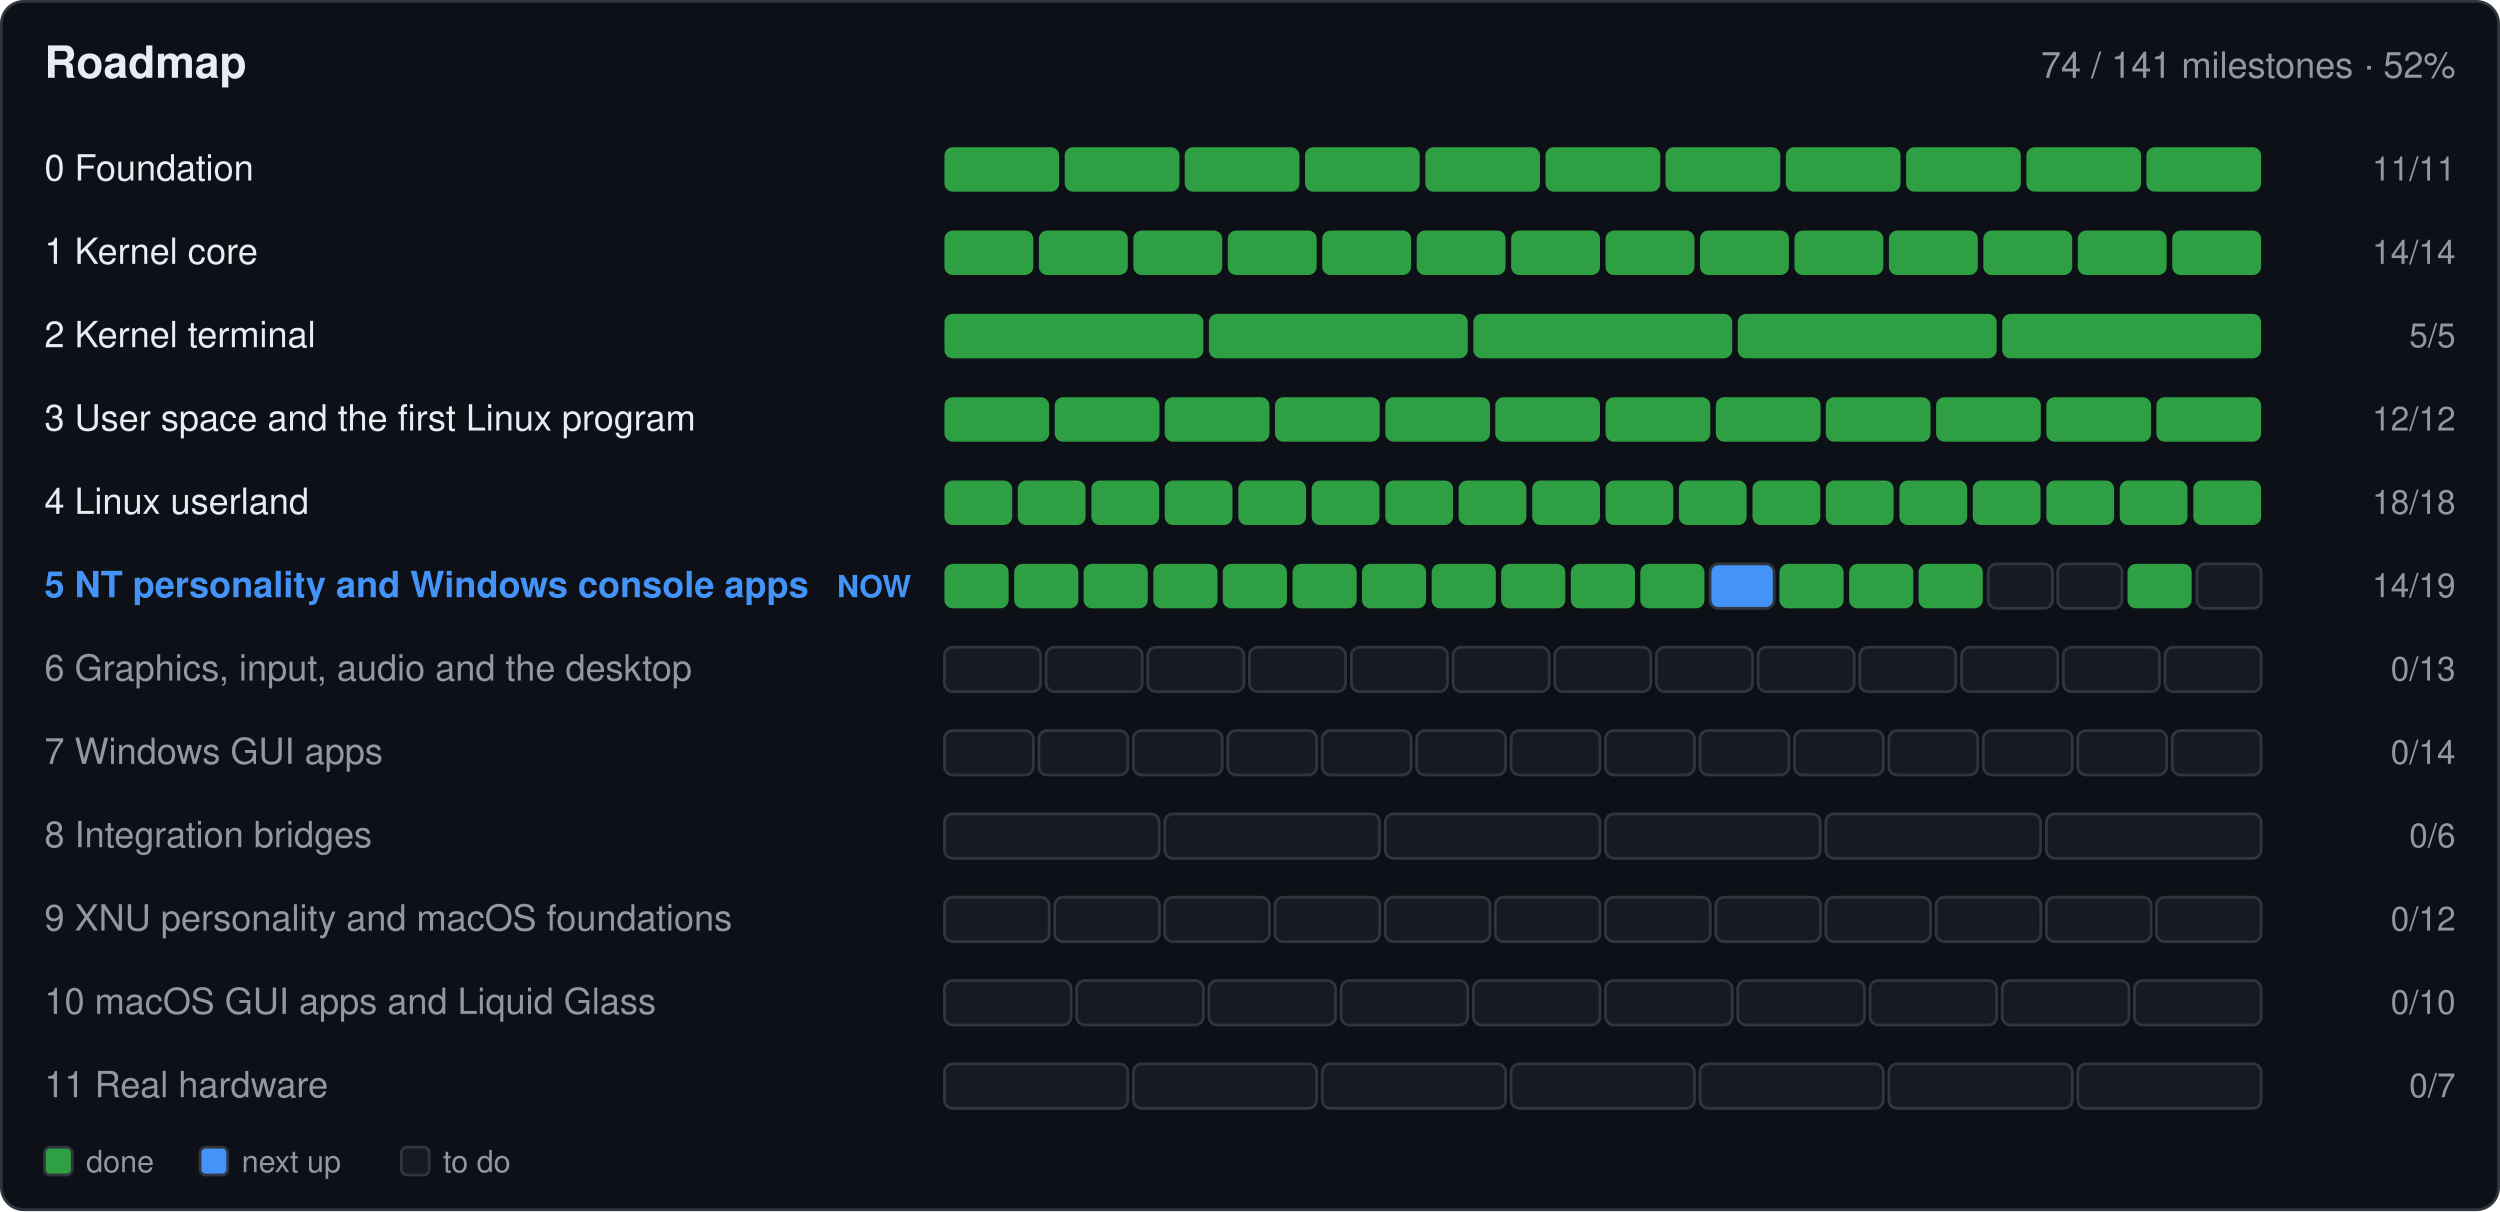
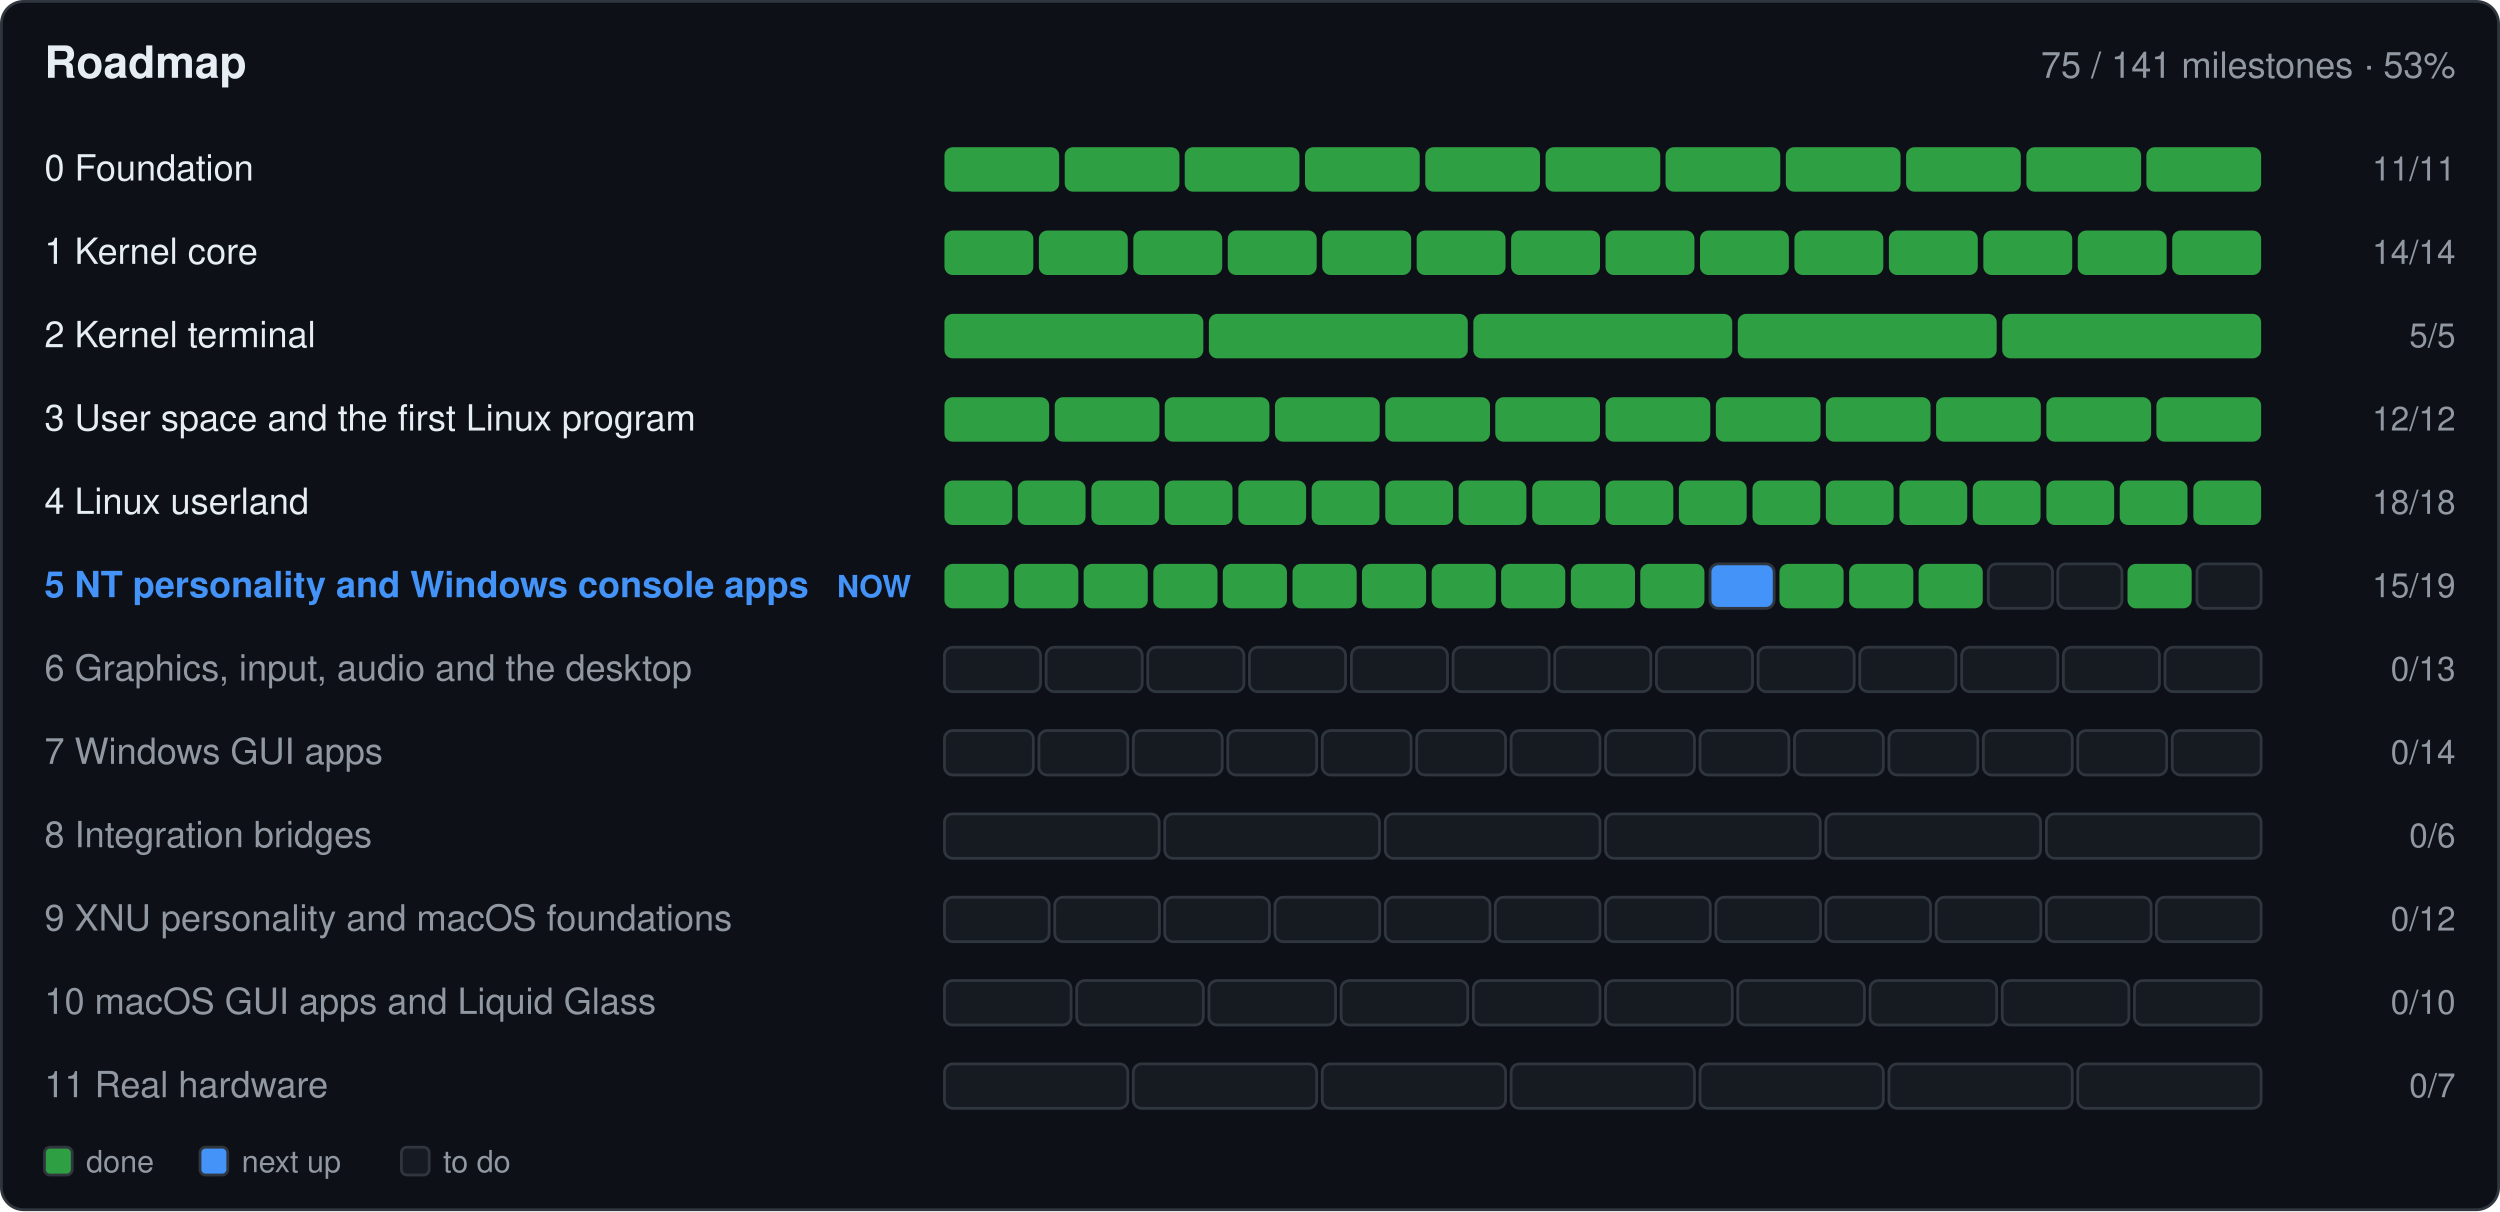
- <svg xmlns="http://www.w3.org/2000/svg" width="900" height="436" viewBox="0 0 900 436" role="img" aria-label="Roadmap: 74 of 141 milestones done">
+ <svg xmlns="http://www.w3.org/2000/svg" width="900" height="436" viewBox="0 0 900 436" role="img" aria-label="Roadmap: 75 of 141 milestones done">
  <rect x="0.5" y="0.5" width="899.0" height="435.0" fill="#0d1117" rx="8" stroke="#30363d" />
  <text x="16.0" y="28.0" font-family="-apple-system,BlinkMacSystemFont,'Segoe UI',Helvetica,Arial,sans-serif" font-size="16" font-weight="600" fill="#e6edf3" text-anchor="start">Roadmap</text>
-   <text x="884.0" y="28.0" font-family="-apple-system,BlinkMacSystemFont,'Segoe UI',Helvetica,Arial,sans-serif" font-size="13" font-weight="400" fill="#9198a1" text-anchor="end">74 / 141 milestones · 52%</text>
+   <text x="884.0" y="28.0" font-family="-apple-system,BlinkMacSystemFont,'Segoe UI',Helvetica,Arial,sans-serif" font-size="13" font-weight="400" fill="#9198a1" text-anchor="end">75 / 141 milestones · 53%</text>
  <text x="16.0" y="65.0" font-family="-apple-system,BlinkMacSystemFont,'Segoe UI',Helvetica,Arial,sans-serif" font-size="13" font-weight="400" fill="#e6edf3" text-anchor="start"> 0  Foundation</text>
  <g>
    <rect x="340.0" y="53.0" width="41.3" height="16.0" fill="#2ea043" rx="3" />
  </g>
  <g>
    <rect x="383.3" y="53.0" width="41.3" height="16.0" fill="#2ea043" rx="3" />
  </g>
  <g>
    <rect x="426.5" y="53.0" width="41.3" height="16.0" fill="#2ea043" rx="3" />
  </g>
  <g>
    <rect x="469.8" y="53.0" width="41.3" height="16.0" fill="#2ea043" rx="3" />
  </g>
  <g>
    <rect x="513.1" y="53.0" width="41.3" height="16.0" fill="#2ea043" rx="3" />
  </g>
  <g>
    <rect x="556.4" y="53.0" width="41.3" height="16.0" fill="#2ea043" rx="3" />
  </g>
  <g>
    <rect x="599.6" y="53.0" width="41.3" height="16.0" fill="#2ea043" rx="3" />
  </g>
  <g>
    <rect x="642.9" y="53.0" width="41.3" height="16.0" fill="#2ea043" rx="3" />
  </g>
  <g>
    <rect x="686.2" y="53.0" width="41.3" height="16.0" fill="#2ea043" rx="3" />
  </g>
  <g>
    <rect x="729.5" y="53.0" width="41.3" height="16.0" fill="#2ea043" rx="3" />
  </g>
  <g>
    <rect x="772.7" y="53.0" width="41.3" height="16.0" fill="#2ea043" rx="3" />
  </g>
  <text x="884.0" y="65.0" font-family="-apple-system,BlinkMacSystemFont,'Segoe UI',Helvetica,Arial,sans-serif" font-size="12" font-weight="400" fill="#9198a1" text-anchor="end">11/11</text>
  <text x="16.0" y="95.0" font-family="-apple-system,BlinkMacSystemFont,'Segoe UI',Helvetica,Arial,sans-serif" font-size="13" font-weight="400" fill="#e6edf3" text-anchor="start"> 1  Kernel core</text>
  <g>
    <rect x="340.0" y="83.0" width="32.0" height="16.0" fill="#2ea043" rx="3" />
  </g>
  <g>
    <rect x="374.0" y="83.0" width="32.0" height="16.0" fill="#2ea043" rx="3" />
  </g>
  <g>
    <rect x="408.0" y="83.0" width="32.0" height="16.0" fill="#2ea043" rx="3" />
  </g>
  <g>
    <rect x="442.0" y="83.0" width="32.0" height="16.0" fill="#2ea043" rx="3" />
  </g>
  <g>
    <rect x="476.0" y="83.0" width="32.0" height="16.0" fill="#2ea043" rx="3" />
  </g>
  <g>
    <rect x="510.0" y="83.0" width="32.0" height="16.0" fill="#2ea043" rx="3" />
  </g>
  <g>
    <rect x="544.0" y="83.0" width="32.0" height="16.0" fill="#2ea043" rx="3" />
  </g>
  <g>
    <rect x="578.0" y="83.0" width="32.0" height="16.0" fill="#2ea043" rx="3" />
  </g>
  <g>
    <rect x="612.0" y="83.0" width="32.0" height="16.0" fill="#2ea043" rx="3" />
  </g>
  <g>
    <rect x="646.0" y="83.0" width="32.0" height="16.0" fill="#2ea043" rx="3" />
  </g>
  <g>
    <rect x="680.0" y="83.0" width="32.0" height="16.0" fill="#2ea043" rx="3" />
  </g>
  <g>
    <rect x="714.0" y="83.0" width="32.0" height="16.0" fill="#2ea043" rx="3" />
  </g>
  <g>
    <rect x="748.0" y="83.0" width="32.0" height="16.0" fill="#2ea043" rx="3" />
  </g>
  <g>
    <rect x="782.0" y="83.0" width="32.0" height="16.0" fill="#2ea043" rx="3" />
  </g>
  <text x="884.0" y="95.0" font-family="-apple-system,BlinkMacSystemFont,'Segoe UI',Helvetica,Arial,sans-serif" font-size="12" font-weight="400" fill="#9198a1" text-anchor="end">14/14</text>
  <text x="16.0" y="125.0" font-family="-apple-system,BlinkMacSystemFont,'Segoe UI',Helvetica,Arial,sans-serif" font-size="13" font-weight="400" fill="#e6edf3" text-anchor="start"> 2  Kernel terminal</text>
  <g>
    <rect x="340.0" y="113.0" width="93.2" height="16.0" fill="#2ea043" rx="3" />
  </g>
  <g>
    <rect x="435.2" y="113.0" width="93.2" height="16.0" fill="#2ea043" rx="3" />
  </g>
  <g>
    <rect x="530.4" y="113.0" width="93.2" height="16.0" fill="#2ea043" rx="3" />
  </g>
  <g>
    <rect x="625.6" y="113.0" width="93.2" height="16.0" fill="#2ea043" rx="3" />
  </g>
  <g>
    <rect x="720.8" y="113.0" width="93.2" height="16.0" fill="#2ea043" rx="3" />
  </g>
  <text x="884.0" y="125.0" font-family="-apple-system,BlinkMacSystemFont,'Segoe UI',Helvetica,Arial,sans-serif" font-size="12" font-weight="400" fill="#9198a1" text-anchor="end">5/5</text>
  <text x="16.0" y="155.0" font-family="-apple-system,BlinkMacSystemFont,'Segoe UI',Helvetica,Arial,sans-serif" font-size="13" font-weight="400" fill="#e6edf3" text-anchor="start"> 3  User space and the first Linux program</text>
  <g>
    <rect x="340.0" y="143.0" width="37.7" height="16.0" fill="#2ea043" rx="3" />
  </g>
  <g>
    <rect x="379.7" y="143.0" width="37.7" height="16.0" fill="#2ea043" rx="3" />
  </g>
  <g>
    <rect x="419.3" y="143.0" width="37.7" height="16.0" fill="#2ea043" rx="3" />
  </g>
  <g>
    <rect x="459.0" y="143.0" width="37.7" height="16.0" fill="#2ea043" rx="3" />
  </g>
  <g>
    <rect x="498.7" y="143.0" width="37.7" height="16.0" fill="#2ea043" rx="3" />
  </g>
  <g>
    <rect x="538.3" y="143.0" width="37.7" height="16.0" fill="#2ea043" rx="3" />
  </g>
  <g>
    <rect x="578.0" y="143.0" width="37.7" height="16.0" fill="#2ea043" rx="3" />
  </g>
  <g>
    <rect x="617.7" y="143.0" width="37.7" height="16.0" fill="#2ea043" rx="3" />
  </g>
  <g>
    <rect x="657.3" y="143.0" width="37.7" height="16.0" fill="#2ea043" rx="3" />
  </g>
  <g>
    <rect x="697.0" y="143.0" width="37.7" height="16.0" fill="#2ea043" rx="3" />
  </g>
  <g>
    <rect x="736.7" y="143.0" width="37.7" height="16.0" fill="#2ea043" rx="3" />
  </g>
  <g>
    <rect x="776.3" y="143.0" width="37.7" height="16.0" fill="#2ea043" rx="3" />
  </g>
  <text x="884.0" y="155.0" font-family="-apple-system,BlinkMacSystemFont,'Segoe UI',Helvetica,Arial,sans-serif" font-size="12" font-weight="400" fill="#9198a1" text-anchor="end">12/12</text>
  <text x="16.0" y="185.0" font-family="-apple-system,BlinkMacSystemFont,'Segoe UI',Helvetica,Arial,sans-serif" font-size="13" font-weight="400" fill="#e6edf3" text-anchor="start"> 4  Linux userland</text>
  <g>
    <rect x="340.0" y="173.0" width="24.4" height="16.0" fill="#2ea043" rx="3" />
  </g>
  <g>
    <rect x="366.4" y="173.0" width="24.4" height="16.0" fill="#2ea043" rx="3" />
  </g>
  <g>
    <rect x="392.9" y="173.0" width="24.4" height="16.0" fill="#2ea043" rx="3" />
  </g>
  <g>
    <rect x="419.3" y="173.0" width="24.4" height="16.0" fill="#2ea043" rx="3" />
  </g>
  <g>
    <rect x="445.8" y="173.0" width="24.4" height="16.0" fill="#2ea043" rx="3" />
  </g>
  <g>
    <rect x="472.2" y="173.0" width="24.4" height="16.0" fill="#2ea043" rx="3" />
  </g>
  <g>
    <rect x="498.7" y="173.0" width="24.4" height="16.0" fill="#2ea043" rx="3" />
  </g>
  <g>
    <rect x="525.1" y="173.0" width="24.4" height="16.0" fill="#2ea043" rx="3" />
  </g>
  <g>
    <rect x="551.6" y="173.0" width="24.4" height="16.0" fill="#2ea043" rx="3" />
  </g>
  <g>
    <rect x="578.0" y="173.0" width="24.4" height="16.0" fill="#2ea043" rx="3" />
  </g>
  <g>
    <rect x="604.4" y="173.0" width="24.4" height="16.0" fill="#2ea043" rx="3" />
  </g>
  <g>
    <rect x="630.9" y="173.0" width="24.4" height="16.0" fill="#2ea043" rx="3" />
  </g>
  <g>
    <rect x="657.3" y="173.0" width="24.4" height="16.0" fill="#2ea043" rx="3" />
  </g>
  <g>
    <rect x="683.8" y="173.0" width="24.4" height="16.0" fill="#2ea043" rx="3" />
  </g>
  <g>
    <rect x="710.2" y="173.0" width="24.4" height="16.0" fill="#2ea043" rx="3" />
  </g>
  <g>
    <rect x="736.7" y="173.0" width="24.4" height="16.0" fill="#2ea043" rx="3" />
  </g>
  <g>
    <rect x="763.1" y="173.0" width="24.4" height="16.0" fill="#2ea043" rx="3" />
  </g>
  <g>
    <rect x="789.6" y="173.0" width="24.4" height="16.0" fill="#2ea043" rx="3" />
  </g>
  <text x="884.0" y="185.0" font-family="-apple-system,BlinkMacSystemFont,'Segoe UI',Helvetica,Arial,sans-serif" font-size="12" font-weight="400" fill="#9198a1" text-anchor="end">18/18</text>
  <text x="16.0" y="215.0" font-family="-apple-system,BlinkMacSystemFont,'Segoe UI',Helvetica,Arial,sans-serif" font-size="13" font-weight="600" fill="#4493f8" text-anchor="start"> 5  NT personality and Windows console apps</text>
  <text x="328.0" y="215.0" font-family="-apple-system,BlinkMacSystemFont,'Segoe UI',Helvetica,Arial,sans-serif" font-size="11" font-weight="600" fill="#4493f8" text-anchor="end">NOW</text>
  <g>
    <rect x="340.0" y="203.0" width="23.1" height="16.0" fill="#2ea043" rx="3" />
  </g>
  <g>
    <rect x="365.1" y="203.0" width="23.1" height="16.0" fill="#2ea043" rx="3" />
  </g>
  <g>
    <rect x="390.1" y="203.0" width="23.1" height="16.0" fill="#2ea043" rx="3" />
  </g>
  <g>
    <rect x="415.2" y="203.0" width="23.1" height="16.0" fill="#2ea043" rx="3" />
  </g>
  <g>
    <rect x="440.2" y="203.0" width="23.1" height="16.0" fill="#2ea043" rx="3" />
  </g>
  <g>
    <rect x="465.3" y="203.0" width="23.1" height="16.0" fill="#2ea043" rx="3" />
  </g>
  <g>
    <rect x="490.3" y="203.0" width="23.1" height="16.0" fill="#2ea043" rx="3" />
  </g>
  <g>
    <rect x="515.4" y="203.0" width="23.1" height="16.0" fill="#2ea043" rx="3" />
  </g>
  <g>
    <rect x="540.4" y="203.0" width="23.1" height="16.0" fill="#2ea043" rx="3" />
  </g>
  <g>
    <rect x="565.5" y="203.0" width="23.1" height="16.0" fill="#2ea043" rx="3" />
  </g>
  <g>
    <rect x="590.5" y="203.0" width="23.1" height="16.0" fill="#2ea043" rx="3" />
  </g>
  <g>
    <rect x="615.6" y="203.0" width="23.1" height="16.0" fill="#4493f8" rx="3" stroke="#30363d" />
  </g>
  <g>
    <rect x="640.6" y="203.0" width="23.1" height="16.0" fill="#2ea043" rx="3" />
  </g>
  <g>
    <rect x="665.7" y="203.0" width="23.1" height="16.0" fill="#2ea043" rx="3" />
  </g>
  <g>
    <rect x="690.7" y="203.0" width="23.1" height="16.0" fill="#2ea043" rx="3" />
  </g>
  <g>
    <rect x="715.8" y="203.0" width="23.1" height="16.0" fill="#161b22" rx="3" stroke="#30363d" />
  </g>
  <g>
    <rect x="740.8" y="203.0" width="23.1" height="16.0" fill="#161b22" rx="3" stroke="#30363d" />
  </g>
  <g>
    <rect x="765.9" y="203.0" width="23.1" height="16.0" fill="#2ea043" rx="3" />
  </g>
  <g>
    <rect x="790.9" y="203.0" width="23.1" height="16.0" fill="#161b22" rx="3" stroke="#30363d" />
  </g>
-   <text x="884.0" y="215.0" font-family="-apple-system,BlinkMacSystemFont,'Segoe UI',Helvetica,Arial,sans-serif" font-size="12" font-weight="400" fill="#9198a1" text-anchor="end">14/19</text>
+   <text x="884.0" y="215.0" font-family="-apple-system,BlinkMacSystemFont,'Segoe UI',Helvetica,Arial,sans-serif" font-size="12" font-weight="400" fill="#9198a1" text-anchor="end">15/19</text>
  <text x="16.0" y="245.0" font-family="-apple-system,BlinkMacSystemFont,'Segoe UI',Helvetica,Arial,sans-serif" font-size="13" font-weight="400" fill="#9198a1" text-anchor="start"> 6  Graphics, input, audio and the desktop</text>
  <g>
    <rect x="340.0" y="233.0" width="34.6" height="16.0" fill="#161b22" rx="3" stroke="#30363d" />
  </g>
  <g>
    <rect x="376.6" y="233.0" width="34.6" height="16.0" fill="#161b22" rx="3" stroke="#30363d" />
  </g>
  <g>
    <rect x="413.2" y="233.0" width="34.6" height="16.0" fill="#161b22" rx="3" stroke="#30363d" />
  </g>
  <g>
    <rect x="449.8" y="233.0" width="34.6" height="16.0" fill="#161b22" rx="3" stroke="#30363d" />
  </g>
  <g>
    <rect x="486.5" y="233.0" width="34.6" height="16.0" fill="#161b22" rx="3" stroke="#30363d" />
  </g>
  <g>
    <rect x="523.1" y="233.0" width="34.6" height="16.0" fill="#161b22" rx="3" stroke="#30363d" />
  </g>
  <g>
    <rect x="559.7" y="233.0" width="34.6" height="16.0" fill="#161b22" rx="3" stroke="#30363d" />
  </g>
  <g>
    <rect x="596.3" y="233.0" width="34.6" height="16.0" fill="#161b22" rx="3" stroke="#30363d" />
  </g>
  <g>
    <rect x="632.9" y="233.0" width="34.6" height="16.0" fill="#161b22" rx="3" stroke="#30363d" />
  </g>
  <g>
    <rect x="669.5" y="233.0" width="34.6" height="16.0" fill="#161b22" rx="3" stroke="#30363d" />
  </g>
  <g>
    <rect x="706.2" y="233.0" width="34.6" height="16.0" fill="#161b22" rx="3" stroke="#30363d" />
  </g>
  <g>
    <rect x="742.8" y="233.0" width="34.6" height="16.0" fill="#161b22" rx="3" stroke="#30363d" />
  </g>
  <g>
    <rect x="779.4" y="233.0" width="34.6" height="16.0" fill="#161b22" rx="3" stroke="#30363d" />
  </g>
  <text x="884.0" y="245.0" font-family="-apple-system,BlinkMacSystemFont,'Segoe UI',Helvetica,Arial,sans-serif" font-size="12" font-weight="400" fill="#9198a1" text-anchor="end">0/13</text>
  <text x="16.0" y="275.0" font-family="-apple-system,BlinkMacSystemFont,'Segoe UI',Helvetica,Arial,sans-serif" font-size="13" font-weight="400" fill="#9198a1" text-anchor="start"> 7  Windows GUI apps</text>
  <g>
    <rect x="340.0" y="263.0" width="32.0" height="16.0" fill="#161b22" rx="3" stroke="#30363d" />
  </g>
  <g>
    <rect x="374.0" y="263.0" width="32.0" height="16.0" fill="#161b22" rx="3" stroke="#30363d" />
  </g>
  <g>
    <rect x="408.0" y="263.0" width="32.0" height="16.0" fill="#161b22" rx="3" stroke="#30363d" />
  </g>
  <g>
    <rect x="442.0" y="263.0" width="32.0" height="16.0" fill="#161b22" rx="3" stroke="#30363d" />
  </g>
  <g>
    <rect x="476.0" y="263.0" width="32.0" height="16.0" fill="#161b22" rx="3" stroke="#30363d" />
  </g>
  <g>
    <rect x="510.0" y="263.0" width="32.0" height="16.0" fill="#161b22" rx="3" stroke="#30363d" />
  </g>
  <g>
    <rect x="544.0" y="263.0" width="32.0" height="16.0" fill="#161b22" rx="3" stroke="#30363d" />
  </g>
  <g>
    <rect x="578.0" y="263.0" width="32.0" height="16.0" fill="#161b22" rx="3" stroke="#30363d" />
  </g>
  <g>
    <rect x="612.0" y="263.0" width="32.0" height="16.0" fill="#161b22" rx="3" stroke="#30363d" />
  </g>
  <g>
    <rect x="646.0" y="263.0" width="32.0" height="16.0" fill="#161b22" rx="3" stroke="#30363d" />
  </g>
  <g>
    <rect x="680.0" y="263.0" width="32.0" height="16.0" fill="#161b22" rx="3" stroke="#30363d" />
  </g>
  <g>
    <rect x="714.0" y="263.0" width="32.0" height="16.0" fill="#161b22" rx="3" stroke="#30363d" />
  </g>
  <g>
    <rect x="748.0" y="263.0" width="32.0" height="16.0" fill="#161b22" rx="3" stroke="#30363d" />
  </g>
  <g>
    <rect x="782.0" y="263.0" width="32.0" height="16.0" fill="#161b22" rx="3" stroke="#30363d" />
  </g>
  <text x="884.0" y="275.0" font-family="-apple-system,BlinkMacSystemFont,'Segoe UI',Helvetica,Arial,sans-serif" font-size="12" font-weight="400" fill="#9198a1" text-anchor="end">0/14</text>
  <text x="16.0" y="305.0" font-family="-apple-system,BlinkMacSystemFont,'Segoe UI',Helvetica,Arial,sans-serif" font-size="13" font-weight="400" fill="#9198a1" text-anchor="start"> 8  Integration bridges</text>
  <g>
    <rect x="340.0" y="293.0" width="77.3" height="16.0" fill="#161b22" rx="3" stroke="#30363d" />
  </g>
  <g>
    <rect x="419.3" y="293.0" width="77.3" height="16.0" fill="#161b22" rx="3" stroke="#30363d" />
  </g>
  <g>
    <rect x="498.7" y="293.0" width="77.3" height="16.0" fill="#161b22" rx="3" stroke="#30363d" />
  </g>
  <g>
    <rect x="578.0" y="293.0" width="77.3" height="16.0" fill="#161b22" rx="3" stroke="#30363d" />
  </g>
  <g>
    <rect x="657.3" y="293.0" width="77.3" height="16.0" fill="#161b22" rx="3" stroke="#30363d" />
  </g>
  <g>
    <rect x="736.7" y="293.0" width="77.3" height="16.0" fill="#161b22" rx="3" stroke="#30363d" />
  </g>
  <text x="884.0" y="305.0" font-family="-apple-system,BlinkMacSystemFont,'Segoe UI',Helvetica,Arial,sans-serif" font-size="12" font-weight="400" fill="#9198a1" text-anchor="end">0/6</text>
  <text x="16.0" y="335.0" font-family="-apple-system,BlinkMacSystemFont,'Segoe UI',Helvetica,Arial,sans-serif" font-size="13" font-weight="400" fill="#9198a1" text-anchor="start"> 9  XNU personality and macOS foundations</text>
  <g>
    <rect x="340.0" y="323.0" width="37.7" height="16.0" fill="#161b22" rx="3" stroke="#30363d" />
  </g>
  <g>
    <rect x="379.7" y="323.0" width="37.7" height="16.0" fill="#161b22" rx="3" stroke="#30363d" />
  </g>
  <g>
    <rect x="419.3" y="323.0" width="37.7" height="16.0" fill="#161b22" rx="3" stroke="#30363d" />
  </g>
  <g>
    <rect x="459.0" y="323.0" width="37.7" height="16.0" fill="#161b22" rx="3" stroke="#30363d" />
  </g>
  <g>
    <rect x="498.7" y="323.0" width="37.7" height="16.0" fill="#161b22" rx="3" stroke="#30363d" />
  </g>
  <g>
    <rect x="538.3" y="323.0" width="37.7" height="16.0" fill="#161b22" rx="3" stroke="#30363d" />
  </g>
  <g>
    <rect x="578.0" y="323.0" width="37.7" height="16.0" fill="#161b22" rx="3" stroke="#30363d" />
  </g>
  <g>
    <rect x="617.7" y="323.0" width="37.7" height="16.0" fill="#161b22" rx="3" stroke="#30363d" />
  </g>
  <g>
    <rect x="657.3" y="323.0" width="37.7" height="16.0" fill="#161b22" rx="3" stroke="#30363d" />
  </g>
  <g>
    <rect x="697.0" y="323.0" width="37.7" height="16.0" fill="#161b22" rx="3" stroke="#30363d" />
  </g>
  <g>
    <rect x="736.7" y="323.0" width="37.7" height="16.0" fill="#161b22" rx="3" stroke="#30363d" />
  </g>
  <g>
    <rect x="776.3" y="323.0" width="37.7" height="16.0" fill="#161b22" rx="3" stroke="#30363d" />
  </g>
  <text x="884.0" y="335.0" font-family="-apple-system,BlinkMacSystemFont,'Segoe UI',Helvetica,Arial,sans-serif" font-size="12" font-weight="400" fill="#9198a1" text-anchor="end">0/12</text>
  <text x="16.0" y="365.0" font-family="-apple-system,BlinkMacSystemFont,'Segoe UI',Helvetica,Arial,sans-serif" font-size="13" font-weight="400" fill="#9198a1" text-anchor="start">10  macOS GUI apps and Liquid Glass</text>
  <g>
    <rect x="340.0" y="353.0" width="45.6" height="16.0" fill="#161b22" rx="3" stroke="#30363d" />
  </g>
  <g>
    <rect x="387.6" y="353.0" width="45.6" height="16.0" fill="#161b22" rx="3" stroke="#30363d" />
  </g>
  <g>
    <rect x="435.2" y="353.0" width="45.6" height="16.0" fill="#161b22" rx="3" stroke="#30363d" />
  </g>
  <g>
    <rect x="482.8" y="353.0" width="45.6" height="16.0" fill="#161b22" rx="3" stroke="#30363d" />
  </g>
  <g>
    <rect x="530.4" y="353.0" width="45.6" height="16.0" fill="#161b22" rx="3" stroke="#30363d" />
  </g>
  <g>
    <rect x="578.0" y="353.0" width="45.6" height="16.0" fill="#161b22" rx="3" stroke="#30363d" />
  </g>
  <g>
    <rect x="625.6" y="353.0" width="45.6" height="16.0" fill="#161b22" rx="3" stroke="#30363d" />
  </g>
  <g>
    <rect x="673.2" y="353.0" width="45.6" height="16.0" fill="#161b22" rx="3" stroke="#30363d" />
  </g>
  <g>
    <rect x="720.8" y="353.0" width="45.6" height="16.0" fill="#161b22" rx="3" stroke="#30363d" />
  </g>
  <g>
    <rect x="768.4" y="353.0" width="45.6" height="16.0" fill="#161b22" rx="3" stroke="#30363d" />
  </g>
  <text x="884.0" y="365.0" font-family="-apple-system,BlinkMacSystemFont,'Segoe UI',Helvetica,Arial,sans-serif" font-size="12" font-weight="400" fill="#9198a1" text-anchor="end">0/10</text>
  <text x="16.0" y="395.0" font-family="-apple-system,BlinkMacSystemFont,'Segoe UI',Helvetica,Arial,sans-serif" font-size="13" font-weight="400" fill="#9198a1" text-anchor="start">11  Real hardware</text>
  <g>
    <rect x="340.0" y="383.0" width="66.0" height="16.0" fill="#161b22" rx="3" stroke="#30363d" />
  </g>
  <g>
    <rect x="408.0" y="383.0" width="66.0" height="16.0" fill="#161b22" rx="3" stroke="#30363d" />
  </g>
  <g>
    <rect x="476.0" y="383.0" width="66.0" height="16.0" fill="#161b22" rx="3" stroke="#30363d" />
  </g>
  <g>
    <rect x="544.0" y="383.0" width="66.0" height="16.0" fill="#161b22" rx="3" stroke="#30363d" />
  </g>
  <g>
    <rect x="612.0" y="383.0" width="66.0" height="16.0" fill="#161b22" rx="3" stroke="#30363d" />
  </g>
  <g>
    <rect x="680.0" y="383.0" width="66.0" height="16.0" fill="#161b22" rx="3" stroke="#30363d" />
  </g>
  <g>
    <rect x="748.0" y="383.0" width="66.0" height="16.0" fill="#161b22" rx="3" stroke="#30363d" />
  </g>
  <text x="884.0" y="395.0" font-family="-apple-system,BlinkMacSystemFont,'Segoe UI',Helvetica,Arial,sans-serif" font-size="12" font-weight="400" fill="#9198a1" text-anchor="end">0/7</text>
  <rect x="16.0" y="413.0" width="10.0" height="10.0" fill="#2ea043" rx="2" stroke="#30363d" />
  <text x="31.0" y="422.0" font-family="-apple-system,BlinkMacSystemFont,'Segoe UI',Helvetica,Arial,sans-serif" font-size="11" font-weight="400" fill="#9198a1" text-anchor="start">done</text>
  <rect x="72.0" y="413.0" width="10.0" height="10.0" fill="#4493f8" rx="2" stroke="#30363d" />
  <text x="87.0" y="422.0" font-family="-apple-system,BlinkMacSystemFont,'Segoe UI',Helvetica,Arial,sans-serif" font-size="11" font-weight="400" fill="#9198a1" text-anchor="start">next up</text>
  <rect x="144.5" y="413.0" width="10.0" height="10.0" fill="#161b22" rx="2" stroke="#30363d" />
  <text x="159.5" y="422.0" font-family="-apple-system,BlinkMacSystemFont,'Segoe UI',Helvetica,Arial,sans-serif" font-size="11" font-weight="400" fill="#9198a1" text-anchor="start">to do</text>
</svg>
